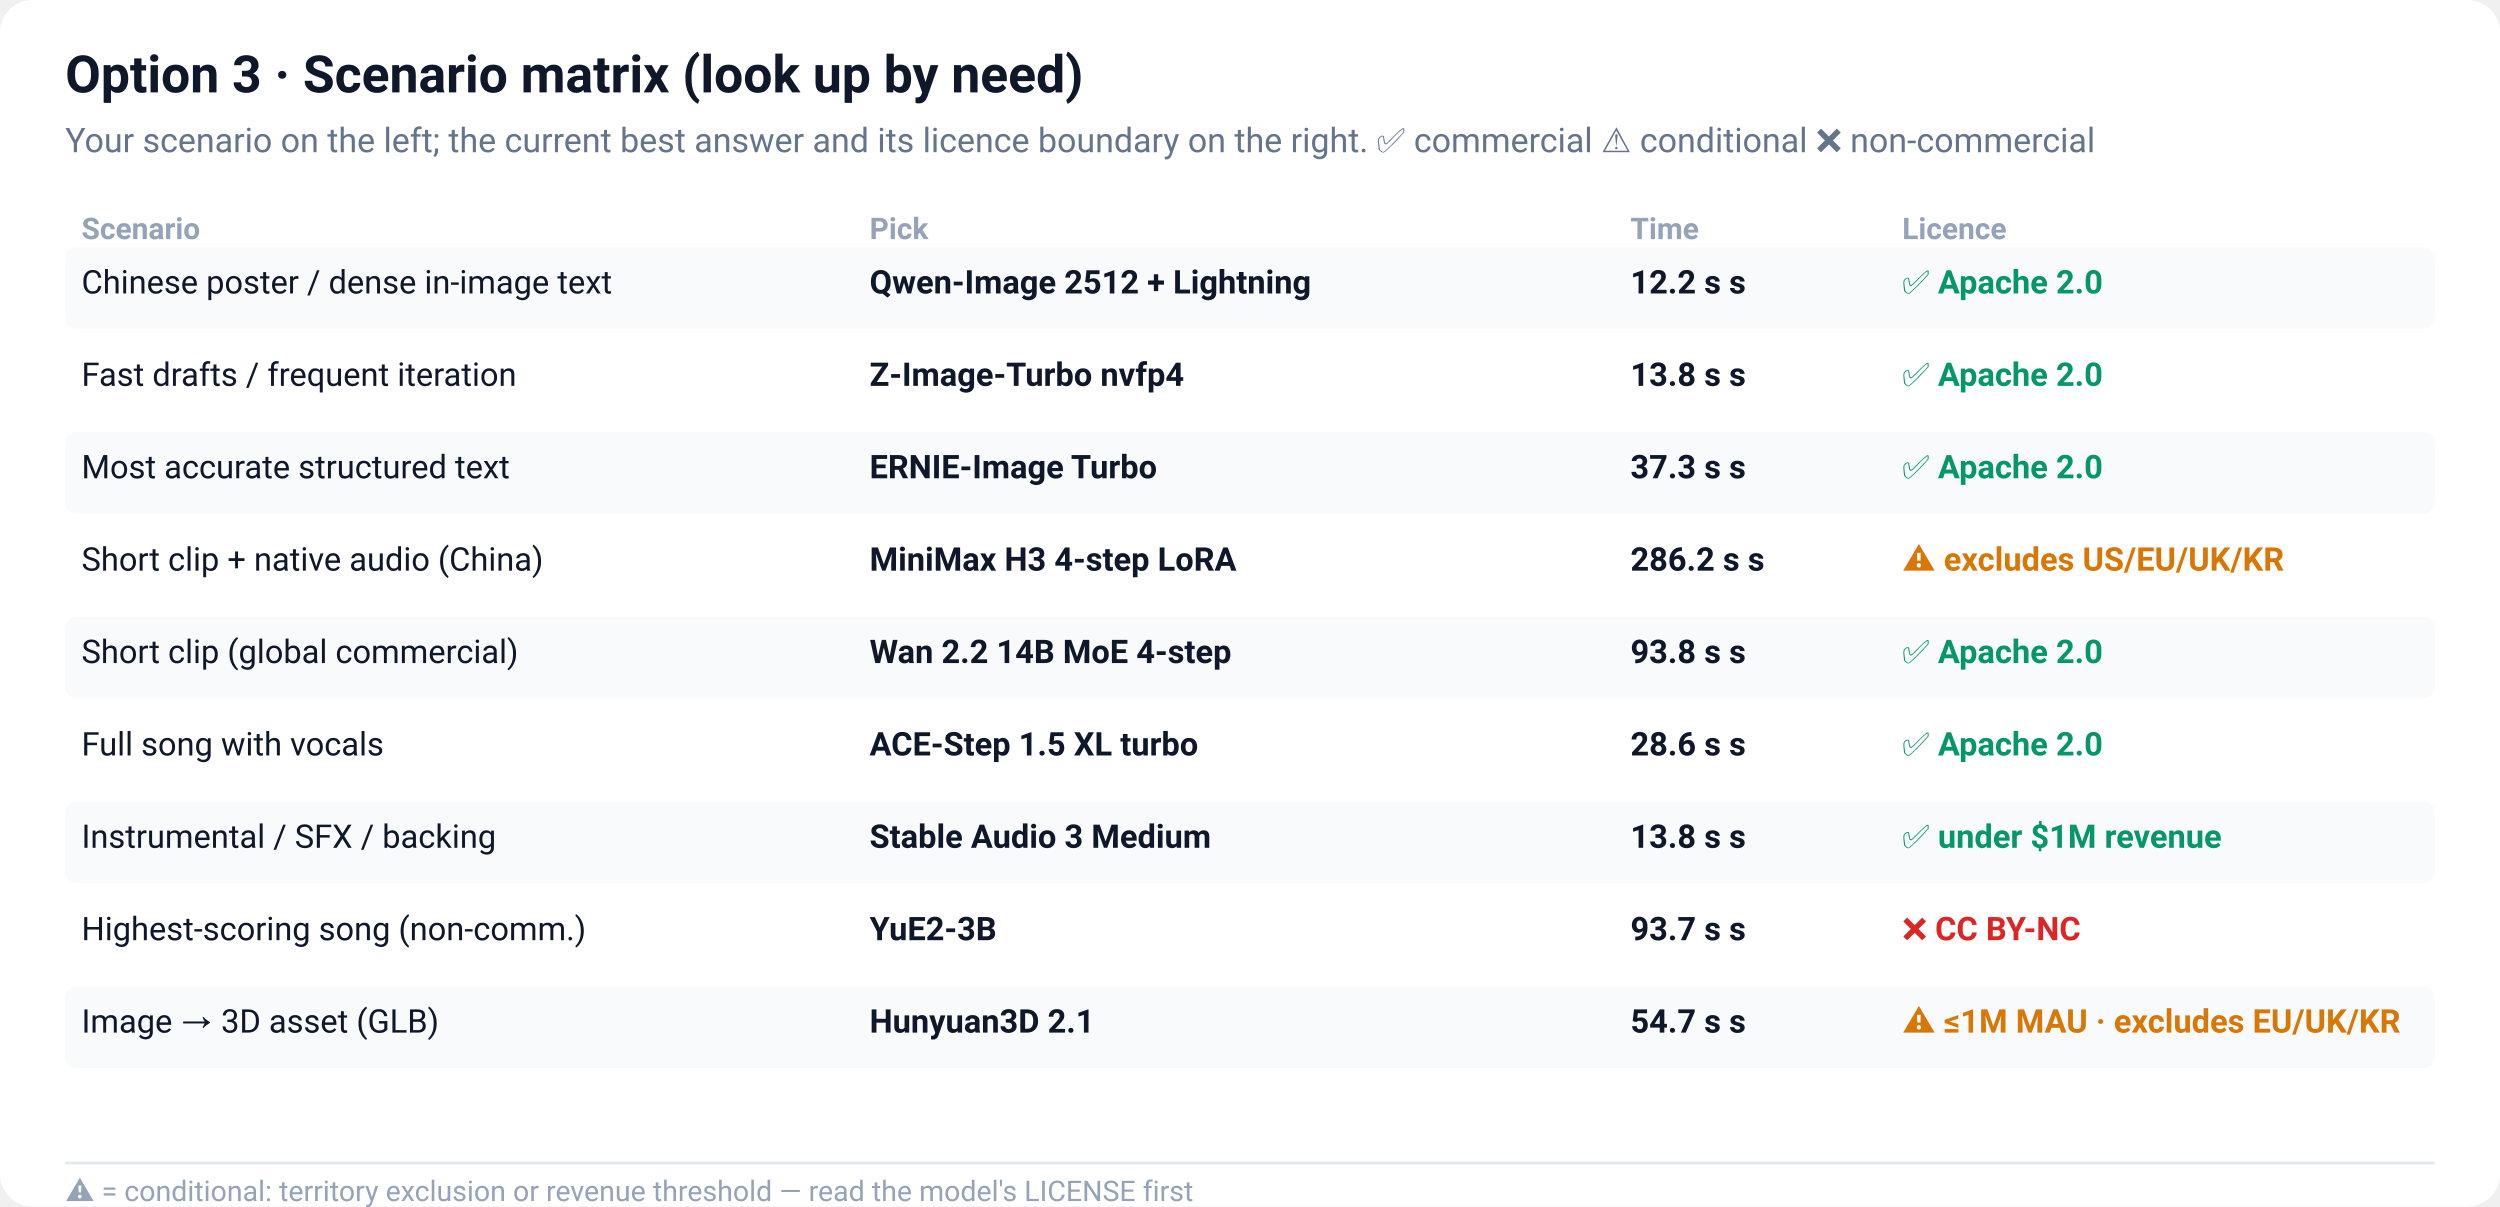
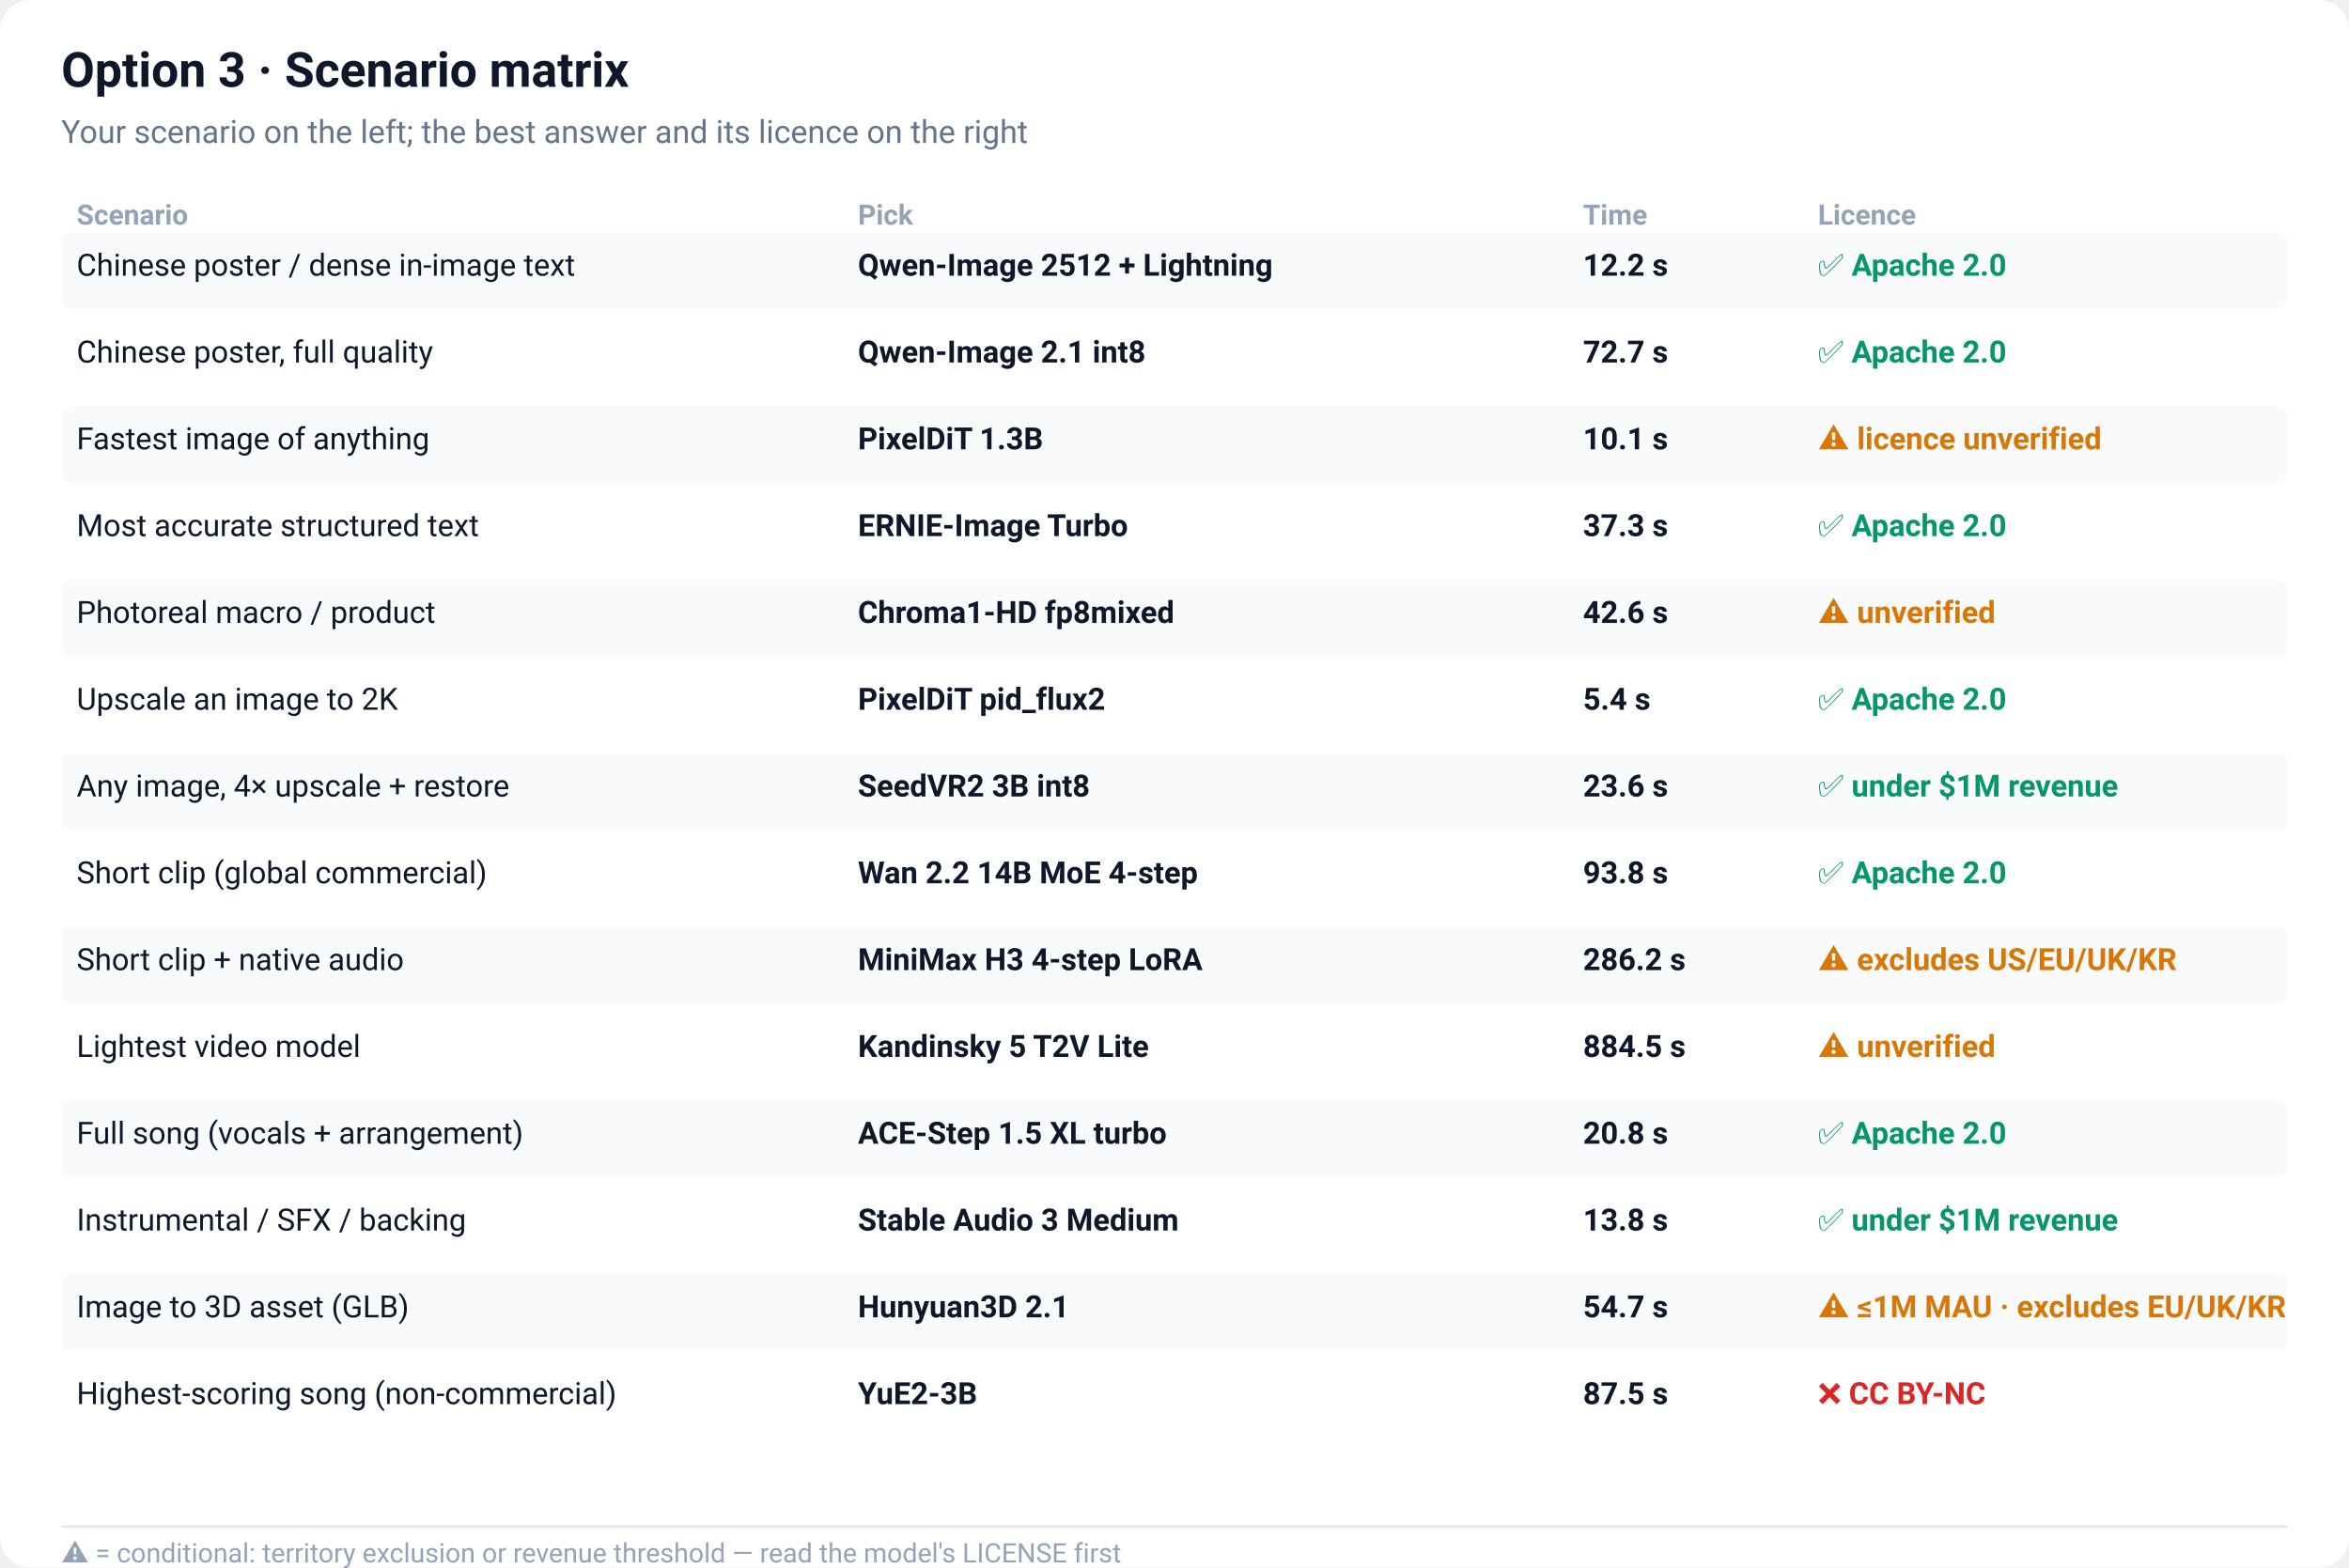
- <svg xmlns="http://www.w3.org/2000/svg" viewBox="0 0 920 444" width="920" height="444" role="img" aria-label="Option 3 · Scenario matrix (look up by need)">
-   <rect x="0.0" y="0.0" width="920.0" height="444.0" rx="12" fill="#ffffff" />
-   <text x="24" y="34" font-family="-apple-system,'Segoe UI',Roboto,Helvetica,Arial,sans-serif" font-size="19" fill="#0f172a" font-weight="700">Option 3 · Scenario matrix (look up by need)</text>
-   <text x="24" y="56" font-family="-apple-system,'Segoe UI',Roboto,Helvetica,Arial,sans-serif" font-size="12.5" fill="#64748b">Your scenario on the left; the current best answer and its licence boundary on the right. ✅ commercial ⚠️ conditional ❌ non-commercial</text>
-   <text x="30" y="88" font-family="-apple-system,'Segoe UI',Roboto,Helvetica,Arial,sans-serif" font-size="11" fill="#94a3b8" font-weight="700">Scenario</text>
-   <text x="320" y="88" font-family="-apple-system,'Segoe UI',Roboto,Helvetica,Arial,sans-serif" font-size="11" fill="#94a3b8" font-weight="700">Pick</text>
-   <text x="600" y="88" font-family="-apple-system,'Segoe UI',Roboto,Helvetica,Arial,sans-serif" font-size="11" fill="#94a3b8" font-weight="700">Time</text>
-   <text x="700" y="88" font-family="-apple-system,'Segoe UI',Roboto,Helvetica,Arial,sans-serif" font-size="11" fill="#94a3b8" font-weight="700">Licence</text>
+ <svg xmlns="http://www.w3.org/2000/svg" viewBox="0 0 920 614" width="920" height="614" role="img" aria-label="Option 3 · Scenario matrix">
+   <rect x="0.0" y="0.0" width="920.0" height="614.0" rx="12" fill="#ffffff" />
+   <text x="24.0" y="34.0" font-family="-apple-system,'Segoe UI',Roboto,Helvetica,Arial,sans-serif" font-size="19" fill="#0f172a" font-weight="700">Option 3 · Scenario matrix</text>
+   <text x="24.0" y="56.0" font-family="-apple-system,'Segoe UI',Roboto,Helvetica,Arial,sans-serif" font-size="12.5" fill="#64748b">Your scenario on the left; the best answer and its licence on the right</text>
+   <text x="30.0" y="88.0" font-family="-apple-system,'Segoe UI',Roboto,Helvetica,Arial,sans-serif" font-size="11" fill="#94a3b8" font-weight="700">Scenario</text>
+   <text x="336.0" y="88.0" font-family="-apple-system,'Segoe UI',Roboto,Helvetica,Arial,sans-serif" font-size="11" fill="#94a3b8" font-weight="700">Pick</text>
+   <text x="620.0" y="88.0" font-family="-apple-system,'Segoe UI',Roboto,Helvetica,Arial,sans-serif" font-size="11" fill="#94a3b8" font-weight="700">Time</text>
+   <text x="712.0" y="88.0" font-family="-apple-system,'Segoe UI',Roboto,Helvetica,Arial,sans-serif" font-size="11" fill="#94a3b8" font-weight="700">Licence</text>
  <rect x="24.0" y="91.0" width="872.0" height="30.0" rx="4" fill="#f8fafc" />
-   <text x="30" y="108" font-family="-apple-system,'Segoe UI',Roboto,Helvetica,Arial,sans-serif" font-size="12" fill="#0f172a">Chinese poster / dense in-image text</text>
-   <text x="320" y="108" font-family="-apple-system,'Segoe UI',Roboto,Helvetica,Arial,sans-serif" font-size="12" fill="#0f172a" font-weight="600">Qwen-Image 2512 + Lightning</text>
-   <text x="600" y="108" font-family="-apple-system,'Segoe UI',Roboto,Helvetica,Arial,sans-serif" font-size="12" fill="#0f172a" font-weight="700">12.2 s s</text>
-   <text x="700" y="108" font-family="-apple-system,'Segoe UI',Roboto,Helvetica,Arial,sans-serif" font-size="12" fill="#059669" font-weight="600">✅ Apache 2.0</text>
-   <text x="30" y="142" font-family="-apple-system,'Segoe UI',Roboto,Helvetica,Arial,sans-serif" font-size="12" fill="#0f172a">Fast drafts / frequent iteration</text>
-   <text x="320" y="142" font-family="-apple-system,'Segoe UI',Roboto,Helvetica,Arial,sans-serif" font-size="12" fill="#0f172a" font-weight="600">Z-Image-Turbo nvfp4</text>
-   <text x="600" y="142" font-family="-apple-system,'Segoe UI',Roboto,Helvetica,Arial,sans-serif" font-size="12" fill="#0f172a" font-weight="700">13.8 s s</text>
-   <text x="700" y="142" font-family="-apple-system,'Segoe UI',Roboto,Helvetica,Arial,sans-serif" font-size="12" fill="#059669" font-weight="600">✅ Apache 2.0</text>
+   <text x="30.0" y="108.0" font-family="-apple-system,'Segoe UI',Roboto,Helvetica,Arial,sans-serif" font-size="12" fill="#0f172a">Chinese poster / dense in-image text</text>
+   <text x="336.0" y="108.0" font-family="-apple-system,'Segoe UI',Roboto,Helvetica,Arial,sans-serif" font-size="12" fill="#0f172a" font-weight="600">Qwen-Image 2512 + Lightning</text>
+   <text x="620.0" y="108.0" font-family="-apple-system,'Segoe UI',Roboto,Helvetica,Arial,sans-serif" font-size="12" fill="#0f172a" font-weight="700">12.2 s</text>
+   <text x="712.0" y="108.0" font-family="-apple-system,'Segoe UI',Roboto,Helvetica,Arial,sans-serif" font-size="12" fill="#059669" font-weight="600">✅ Apache 2.0</text>
+   <text x="30.0" y="142.0" font-family="-apple-system,'Segoe UI',Roboto,Helvetica,Arial,sans-serif" font-size="12" fill="#0f172a">Chinese poster, full quality</text>
+   <text x="336.0" y="142.0" font-family="-apple-system,'Segoe UI',Roboto,Helvetica,Arial,sans-serif" font-size="12" fill="#0f172a" font-weight="600">Qwen-Image 2.1 int8</text>
+   <text x="620.0" y="142.0" font-family="-apple-system,'Segoe UI',Roboto,Helvetica,Arial,sans-serif" font-size="12" fill="#0f172a" font-weight="700">72.7 s</text>
+   <text x="712.0" y="142.0" font-family="-apple-system,'Segoe UI',Roboto,Helvetica,Arial,sans-serif" font-size="12" fill="#059669" font-weight="600">✅ Apache 2.0</text>
  <rect x="24.0" y="159.0" width="872.0" height="30.0" rx="4" fill="#f8fafc" />
-   <text x="30" y="176" font-family="-apple-system,'Segoe UI',Roboto,Helvetica,Arial,sans-serif" font-size="12" fill="#0f172a">Most accurate structured text</text>
-   <text x="320" y="176" font-family="-apple-system,'Segoe UI',Roboto,Helvetica,Arial,sans-serif" font-size="12" fill="#0f172a" font-weight="600">ERNIE-Image Turbo</text>
-   <text x="600" y="176" font-family="-apple-system,'Segoe UI',Roboto,Helvetica,Arial,sans-serif" font-size="12" fill="#0f172a" font-weight="700">37.3 s s</text>
-   <text x="700" y="176" font-family="-apple-system,'Segoe UI',Roboto,Helvetica,Arial,sans-serif" font-size="12" fill="#059669" font-weight="600">✅ Apache 2.0</text>
-   <text x="30" y="210" font-family="-apple-system,'Segoe UI',Roboto,Helvetica,Arial,sans-serif" font-size="12" fill="#0f172a">Short clip + native audio (China)</text>
-   <text x="320" y="210" font-family="-apple-system,'Segoe UI',Roboto,Helvetica,Arial,sans-serif" font-size="12" fill="#0f172a" font-weight="600">MiniMax H3 4-step LoRA</text>
-   <text x="600" y="210" font-family="-apple-system,'Segoe UI',Roboto,Helvetica,Arial,sans-serif" font-size="12" fill="#0f172a" font-weight="700">286.2 s s</text>
-   <text x="700" y="210" font-family="-apple-system,'Segoe UI',Roboto,Helvetica,Arial,sans-serif" font-size="12" fill="#d97706" font-weight="600">⚠ excludes US/EU/UK/KR</text>
+   <text x="30.0" y="176.0" font-family="-apple-system,'Segoe UI',Roboto,Helvetica,Arial,sans-serif" font-size="12" fill="#0f172a">Fastest image of anything</text>
+   <text x="336.0" y="176.0" font-family="-apple-system,'Segoe UI',Roboto,Helvetica,Arial,sans-serif" font-size="12" fill="#0f172a" font-weight="600">PixelDiT 1.3B</text>
+   <text x="620.0" y="176.0" font-family="-apple-system,'Segoe UI',Roboto,Helvetica,Arial,sans-serif" font-size="12" fill="#0f172a" font-weight="700">10.1 s</text>
+   <text x="712.0" y="176.0" font-family="-apple-system,'Segoe UI',Roboto,Helvetica,Arial,sans-serif" font-size="12" fill="#d97706" font-weight="600">⚠ licence unverified</text>
+   <text x="30.0" y="210.0" font-family="-apple-system,'Segoe UI',Roboto,Helvetica,Arial,sans-serif" font-size="12" fill="#0f172a">Most accurate structured text</text>
+   <text x="336.0" y="210.0" font-family="-apple-system,'Segoe UI',Roboto,Helvetica,Arial,sans-serif" font-size="12" fill="#0f172a" font-weight="600">ERNIE-Image Turbo</text>
+   <text x="620.0" y="210.0" font-family="-apple-system,'Segoe UI',Roboto,Helvetica,Arial,sans-serif" font-size="12" fill="#0f172a" font-weight="700">37.3 s</text>
+   <text x="712.0" y="210.0" font-family="-apple-system,'Segoe UI',Roboto,Helvetica,Arial,sans-serif" font-size="12" fill="#059669" font-weight="600">✅ Apache 2.0</text>
  <rect x="24.0" y="227.0" width="872.0" height="30.0" rx="4" fill="#f8fafc" />
-   <text x="30" y="244" font-family="-apple-system,'Segoe UI',Roboto,Helvetica,Arial,sans-serif" font-size="12" fill="#0f172a">Short clip (global commercial)</text>
-   <text x="320" y="244" font-family="-apple-system,'Segoe UI',Roboto,Helvetica,Arial,sans-serif" font-size="12" fill="#0f172a" font-weight="600">Wan 2.2 14B MoE 4-step</text>
-   <text x="600" y="244" font-family="-apple-system,'Segoe UI',Roboto,Helvetica,Arial,sans-serif" font-size="12" fill="#0f172a" font-weight="700">93.8 s s</text>
-   <text x="700" y="244" font-family="-apple-system,'Segoe UI',Roboto,Helvetica,Arial,sans-serif" font-size="12" fill="#059669" font-weight="600">✅ Apache 2.0</text>
-   <text x="30" y="278" font-family="-apple-system,'Segoe UI',Roboto,Helvetica,Arial,sans-serif" font-size="12" fill="#0f172a">Full song with vocals</text>
-   <text x="320" y="278" font-family="-apple-system,'Segoe UI',Roboto,Helvetica,Arial,sans-serif" font-size="12" fill="#0f172a" font-weight="600">ACE-Step 1.5 XL turbo</text>
-   <text x="600" y="278" font-family="-apple-system,'Segoe UI',Roboto,Helvetica,Arial,sans-serif" font-size="12" fill="#0f172a" font-weight="700">28.6 s s</text>
-   <text x="700" y="278" font-family="-apple-system,'Segoe UI',Roboto,Helvetica,Arial,sans-serif" font-size="12" fill="#059669" font-weight="600">✅ Apache 2.0</text>
+   <text x="30.0" y="244.0" font-family="-apple-system,'Segoe UI',Roboto,Helvetica,Arial,sans-serif" font-size="12" fill="#0f172a">Photoreal macro / product</text>
+   <text x="336.0" y="244.0" font-family="-apple-system,'Segoe UI',Roboto,Helvetica,Arial,sans-serif" font-size="12" fill="#0f172a" font-weight="600">Chroma1-HD fp8mixed</text>
+   <text x="620.0" y="244.0" font-family="-apple-system,'Segoe UI',Roboto,Helvetica,Arial,sans-serif" font-size="12" fill="#0f172a" font-weight="700">42.6 s</text>
+   <text x="712.0" y="244.0" font-family="-apple-system,'Segoe UI',Roboto,Helvetica,Arial,sans-serif" font-size="12" fill="#d97706" font-weight="600">⚠ unverified</text>
+   <text x="30.0" y="278.0" font-family="-apple-system,'Segoe UI',Roboto,Helvetica,Arial,sans-serif" font-size="12" fill="#0f172a">Upscale an image to 2K</text>
+   <text x="336.0" y="278.0" font-family="-apple-system,'Segoe UI',Roboto,Helvetica,Arial,sans-serif" font-size="12" fill="#0f172a" font-weight="600">PixelDiT pid_flux2</text>
+   <text x="620.0" y="278.0" font-family="-apple-system,'Segoe UI',Roboto,Helvetica,Arial,sans-serif" font-size="12" fill="#0f172a" font-weight="700">5.4 s</text>
+   <text x="712.0" y="278.0" font-family="-apple-system,'Segoe UI',Roboto,Helvetica,Arial,sans-serif" font-size="12" fill="#059669" font-weight="600">✅ Apache 2.0</text>
  <rect x="24.0" y="295.0" width="872.0" height="30.0" rx="4" fill="#f8fafc" />
-   <text x="30" y="312" font-family="-apple-system,'Segoe UI',Roboto,Helvetica,Arial,sans-serif" font-size="12" fill="#0f172a">Instrumental / SFX / backing</text>
-   <text x="320" y="312" font-family="-apple-system,'Segoe UI',Roboto,Helvetica,Arial,sans-serif" font-size="12" fill="#0f172a" font-weight="600">Stable Audio 3 Medium</text>
-   <text x="600" y="312" font-family="-apple-system,'Segoe UI',Roboto,Helvetica,Arial,sans-serif" font-size="12" fill="#0f172a" font-weight="700">13.8 s s</text>
-   <text x="700" y="312" font-family="-apple-system,'Segoe UI',Roboto,Helvetica,Arial,sans-serif" font-size="12" fill="#059669" font-weight="600">✅ under $1M revenue</text>
-   <text x="30" y="346" font-family="-apple-system,'Segoe UI',Roboto,Helvetica,Arial,sans-serif" font-size="12" fill="#0f172a">Highest-scoring song (non-comm.)</text>
-   <text x="320" y="346" font-family="-apple-system,'Segoe UI',Roboto,Helvetica,Arial,sans-serif" font-size="12" fill="#0f172a" font-weight="600">YuE2-3B</text>
-   <text x="600" y="346" font-family="-apple-system,'Segoe UI',Roboto,Helvetica,Arial,sans-serif" font-size="12" fill="#0f172a" font-weight="700">93.7 s s</text>
-   <text x="700" y="346" font-family="-apple-system,'Segoe UI',Roboto,Helvetica,Arial,sans-serif" font-size="12" fill="#dc2626" font-weight="600">❌ CC BY-NC</text>
+   <text x="30.0" y="312.0" font-family="-apple-system,'Segoe UI',Roboto,Helvetica,Arial,sans-serif" font-size="12" fill="#0f172a">Any image, 4× upscale + restore</text>
+   <text x="336.0" y="312.0" font-family="-apple-system,'Segoe UI',Roboto,Helvetica,Arial,sans-serif" font-size="12" fill="#0f172a" font-weight="600">SeedVR2 3B int8</text>
+   <text x="620.0" y="312.0" font-family="-apple-system,'Segoe UI',Roboto,Helvetica,Arial,sans-serif" font-size="12" fill="#0f172a" font-weight="700">23.6 s</text>
+   <text x="712.0" y="312.0" font-family="-apple-system,'Segoe UI',Roboto,Helvetica,Arial,sans-serif" font-size="12" fill="#059669" font-weight="600">✅ under $1M revenue</text>
+   <text x="30.0" y="346.0" font-family="-apple-system,'Segoe UI',Roboto,Helvetica,Arial,sans-serif" font-size="12" fill="#0f172a">Short clip (global commercial)</text>
+   <text x="336.0" y="346.0" font-family="-apple-system,'Segoe UI',Roboto,Helvetica,Arial,sans-serif" font-size="12" fill="#0f172a" font-weight="600">Wan 2.2 14B MoE 4-step</text>
+   <text x="620.0" y="346.0" font-family="-apple-system,'Segoe UI',Roboto,Helvetica,Arial,sans-serif" font-size="12" fill="#0f172a" font-weight="700">93.8 s</text>
+   <text x="712.0" y="346.0" font-family="-apple-system,'Segoe UI',Roboto,Helvetica,Arial,sans-serif" font-size="12" fill="#059669" font-weight="600">✅ Apache 2.0</text>
  <rect x="24.0" y="363.0" width="872.0" height="30.0" rx="4" fill="#f8fafc" />
-   <text x="30" y="380" font-family="-apple-system,'Segoe UI',Roboto,Helvetica,Arial,sans-serif" font-size="12" fill="#0f172a">Image → 3D asset (GLB)</text>
-   <text x="320" y="380" font-family="-apple-system,'Segoe UI',Roboto,Helvetica,Arial,sans-serif" font-size="12" fill="#0f172a" font-weight="600">Hunyuan3D 2.1</text>
-   <text x="600" y="380" font-family="-apple-system,'Segoe UI',Roboto,Helvetica,Arial,sans-serif" font-size="12" fill="#0f172a" font-weight="700">54.7 s s</text>
-   <text x="700" y="380" font-family="-apple-system,'Segoe UI',Roboto,Helvetica,Arial,sans-serif" font-size="12" fill="#d97706" font-weight="600">⚠ ≤1M MAU · excludes EU/UK/KR</text>
-   <line x1="24.0" y1="428.0" x2="896.0" y2="428.0" stroke="#e2e8f0" stroke-width="1" />
-   <text x="24" y="442" font-family="-apple-system,'Segoe UI',Roboto,Helvetica,Arial,sans-serif" font-size="10.5" fill="#94a3b8">⚠ = conditional: territory exclusion or revenue threshold — read the model's LICENSE first</text>
+   <text x="30.0" y="380.0" font-family="-apple-system,'Segoe UI',Roboto,Helvetica,Arial,sans-serif" font-size="12" fill="#0f172a">Short clip + native audio</text>
+   <text x="336.0" y="380.0" font-family="-apple-system,'Segoe UI',Roboto,Helvetica,Arial,sans-serif" font-size="12" fill="#0f172a" font-weight="600">MiniMax H3 4-step LoRA</text>
+   <text x="620.0" y="380.0" font-family="-apple-system,'Segoe UI',Roboto,Helvetica,Arial,sans-serif" font-size="12" fill="#0f172a" font-weight="700">286.2 s</text>
+   <text x="712.0" y="380.0" font-family="-apple-system,'Segoe UI',Roboto,Helvetica,Arial,sans-serif" font-size="12" fill="#d97706" font-weight="600">⚠ excludes US/EU/UK/KR</text>
+   <text x="30.0" y="414.0" font-family="-apple-system,'Segoe UI',Roboto,Helvetica,Arial,sans-serif" font-size="12" fill="#0f172a">Lightest video model</text>
+   <text x="336.0" y="414.0" font-family="-apple-system,'Segoe UI',Roboto,Helvetica,Arial,sans-serif" font-size="12" fill="#0f172a" font-weight="600">Kandinsky 5 T2V Lite</text>
+   <text x="620.0" y="414.0" font-family="-apple-system,'Segoe UI',Roboto,Helvetica,Arial,sans-serif" font-size="12" fill="#0f172a" font-weight="700">884.5 s</text>
+   <text x="712.0" y="414.0" font-family="-apple-system,'Segoe UI',Roboto,Helvetica,Arial,sans-serif" font-size="12" fill="#d97706" font-weight="600">⚠ unverified</text>
+   <rect x="24.0" y="431.0" width="872.0" height="30.0" rx="4" fill="#f8fafc" />
+   <text x="30.0" y="448.0" font-family="-apple-system,'Segoe UI',Roboto,Helvetica,Arial,sans-serif" font-size="12" fill="#0f172a">Full song (vocals + arrangement)</text>
+   <text x="336.0" y="448.0" font-family="-apple-system,'Segoe UI',Roboto,Helvetica,Arial,sans-serif" font-size="12" fill="#0f172a" font-weight="600">ACE-Step 1.5 XL turbo</text>
+   <text x="620.0" y="448.0" font-family="-apple-system,'Segoe UI',Roboto,Helvetica,Arial,sans-serif" font-size="12" fill="#0f172a" font-weight="700">20.8 s</text>
+   <text x="712.0" y="448.0" font-family="-apple-system,'Segoe UI',Roboto,Helvetica,Arial,sans-serif" font-size="12" fill="#059669" font-weight="600">✅ Apache 2.0</text>
+   <text x="30.0" y="482.0" font-family="-apple-system,'Segoe UI',Roboto,Helvetica,Arial,sans-serif" font-size="12" fill="#0f172a">Instrumental / SFX / backing</text>
+   <text x="336.0" y="482.0" font-family="-apple-system,'Segoe UI',Roboto,Helvetica,Arial,sans-serif" font-size="12" fill="#0f172a" font-weight="600">Stable Audio 3 Medium</text>
+   <text x="620.0" y="482.0" font-family="-apple-system,'Segoe UI',Roboto,Helvetica,Arial,sans-serif" font-size="12" fill="#0f172a" font-weight="700">13.8 s</text>
+   <text x="712.0" y="482.0" font-family="-apple-system,'Segoe UI',Roboto,Helvetica,Arial,sans-serif" font-size="12" fill="#059669" font-weight="600">✅ under $1M revenue</text>
+   <rect x="24.0" y="499.0" width="872.0" height="30.0" rx="4" fill="#f8fafc" />
+   <text x="30.0" y="516.0" font-family="-apple-system,'Segoe UI',Roboto,Helvetica,Arial,sans-serif" font-size="12" fill="#0f172a">Image to 3D asset (GLB)</text>
+   <text x="336.0" y="516.0" font-family="-apple-system,'Segoe UI',Roboto,Helvetica,Arial,sans-serif" font-size="12" fill="#0f172a" font-weight="600">Hunyuan3D 2.1</text>
+   <text x="620.0" y="516.0" font-family="-apple-system,'Segoe UI',Roboto,Helvetica,Arial,sans-serif" font-size="12" fill="#0f172a" font-weight="700">54.7 s</text>
+   <text x="712.0" y="516.0" font-family="-apple-system,'Segoe UI',Roboto,Helvetica,Arial,sans-serif" font-size="12" fill="#d97706" font-weight="600">⚠ ≤1M MAU · excludes EU/UK/KR</text>
+   <text x="30.0" y="550.0" font-family="-apple-system,'Segoe UI',Roboto,Helvetica,Arial,sans-serif" font-size="12" fill="#0f172a">Highest-scoring song (non-commercial)</text>
+   <text x="336.0" y="550.0" font-family="-apple-system,'Segoe UI',Roboto,Helvetica,Arial,sans-serif" font-size="12" fill="#0f172a" font-weight="600">YuE2-3B</text>
+   <text x="620.0" y="550.0" font-family="-apple-system,'Segoe UI',Roboto,Helvetica,Arial,sans-serif" font-size="12" fill="#0f172a" font-weight="700">87.5 s</text>
+   <text x="712.0" y="550.0" font-family="-apple-system,'Segoe UI',Roboto,Helvetica,Arial,sans-serif" font-size="12" fill="#dc2626" font-weight="600">❌ CC BY-NC</text>
+   <line x1="24.0" y1="598.0" x2="896.0" y2="598.0" stroke="#e2e8f0" stroke-width="1" />
+   <text x="24.0" y="612.0" font-family="-apple-system,'Segoe UI',Roboto,Helvetica,Arial,sans-serif" font-size="10.5" fill="#94a3b8">⚠ = conditional: territory exclusion or revenue threshold — read the model's LICENSE first</text>
</svg>
